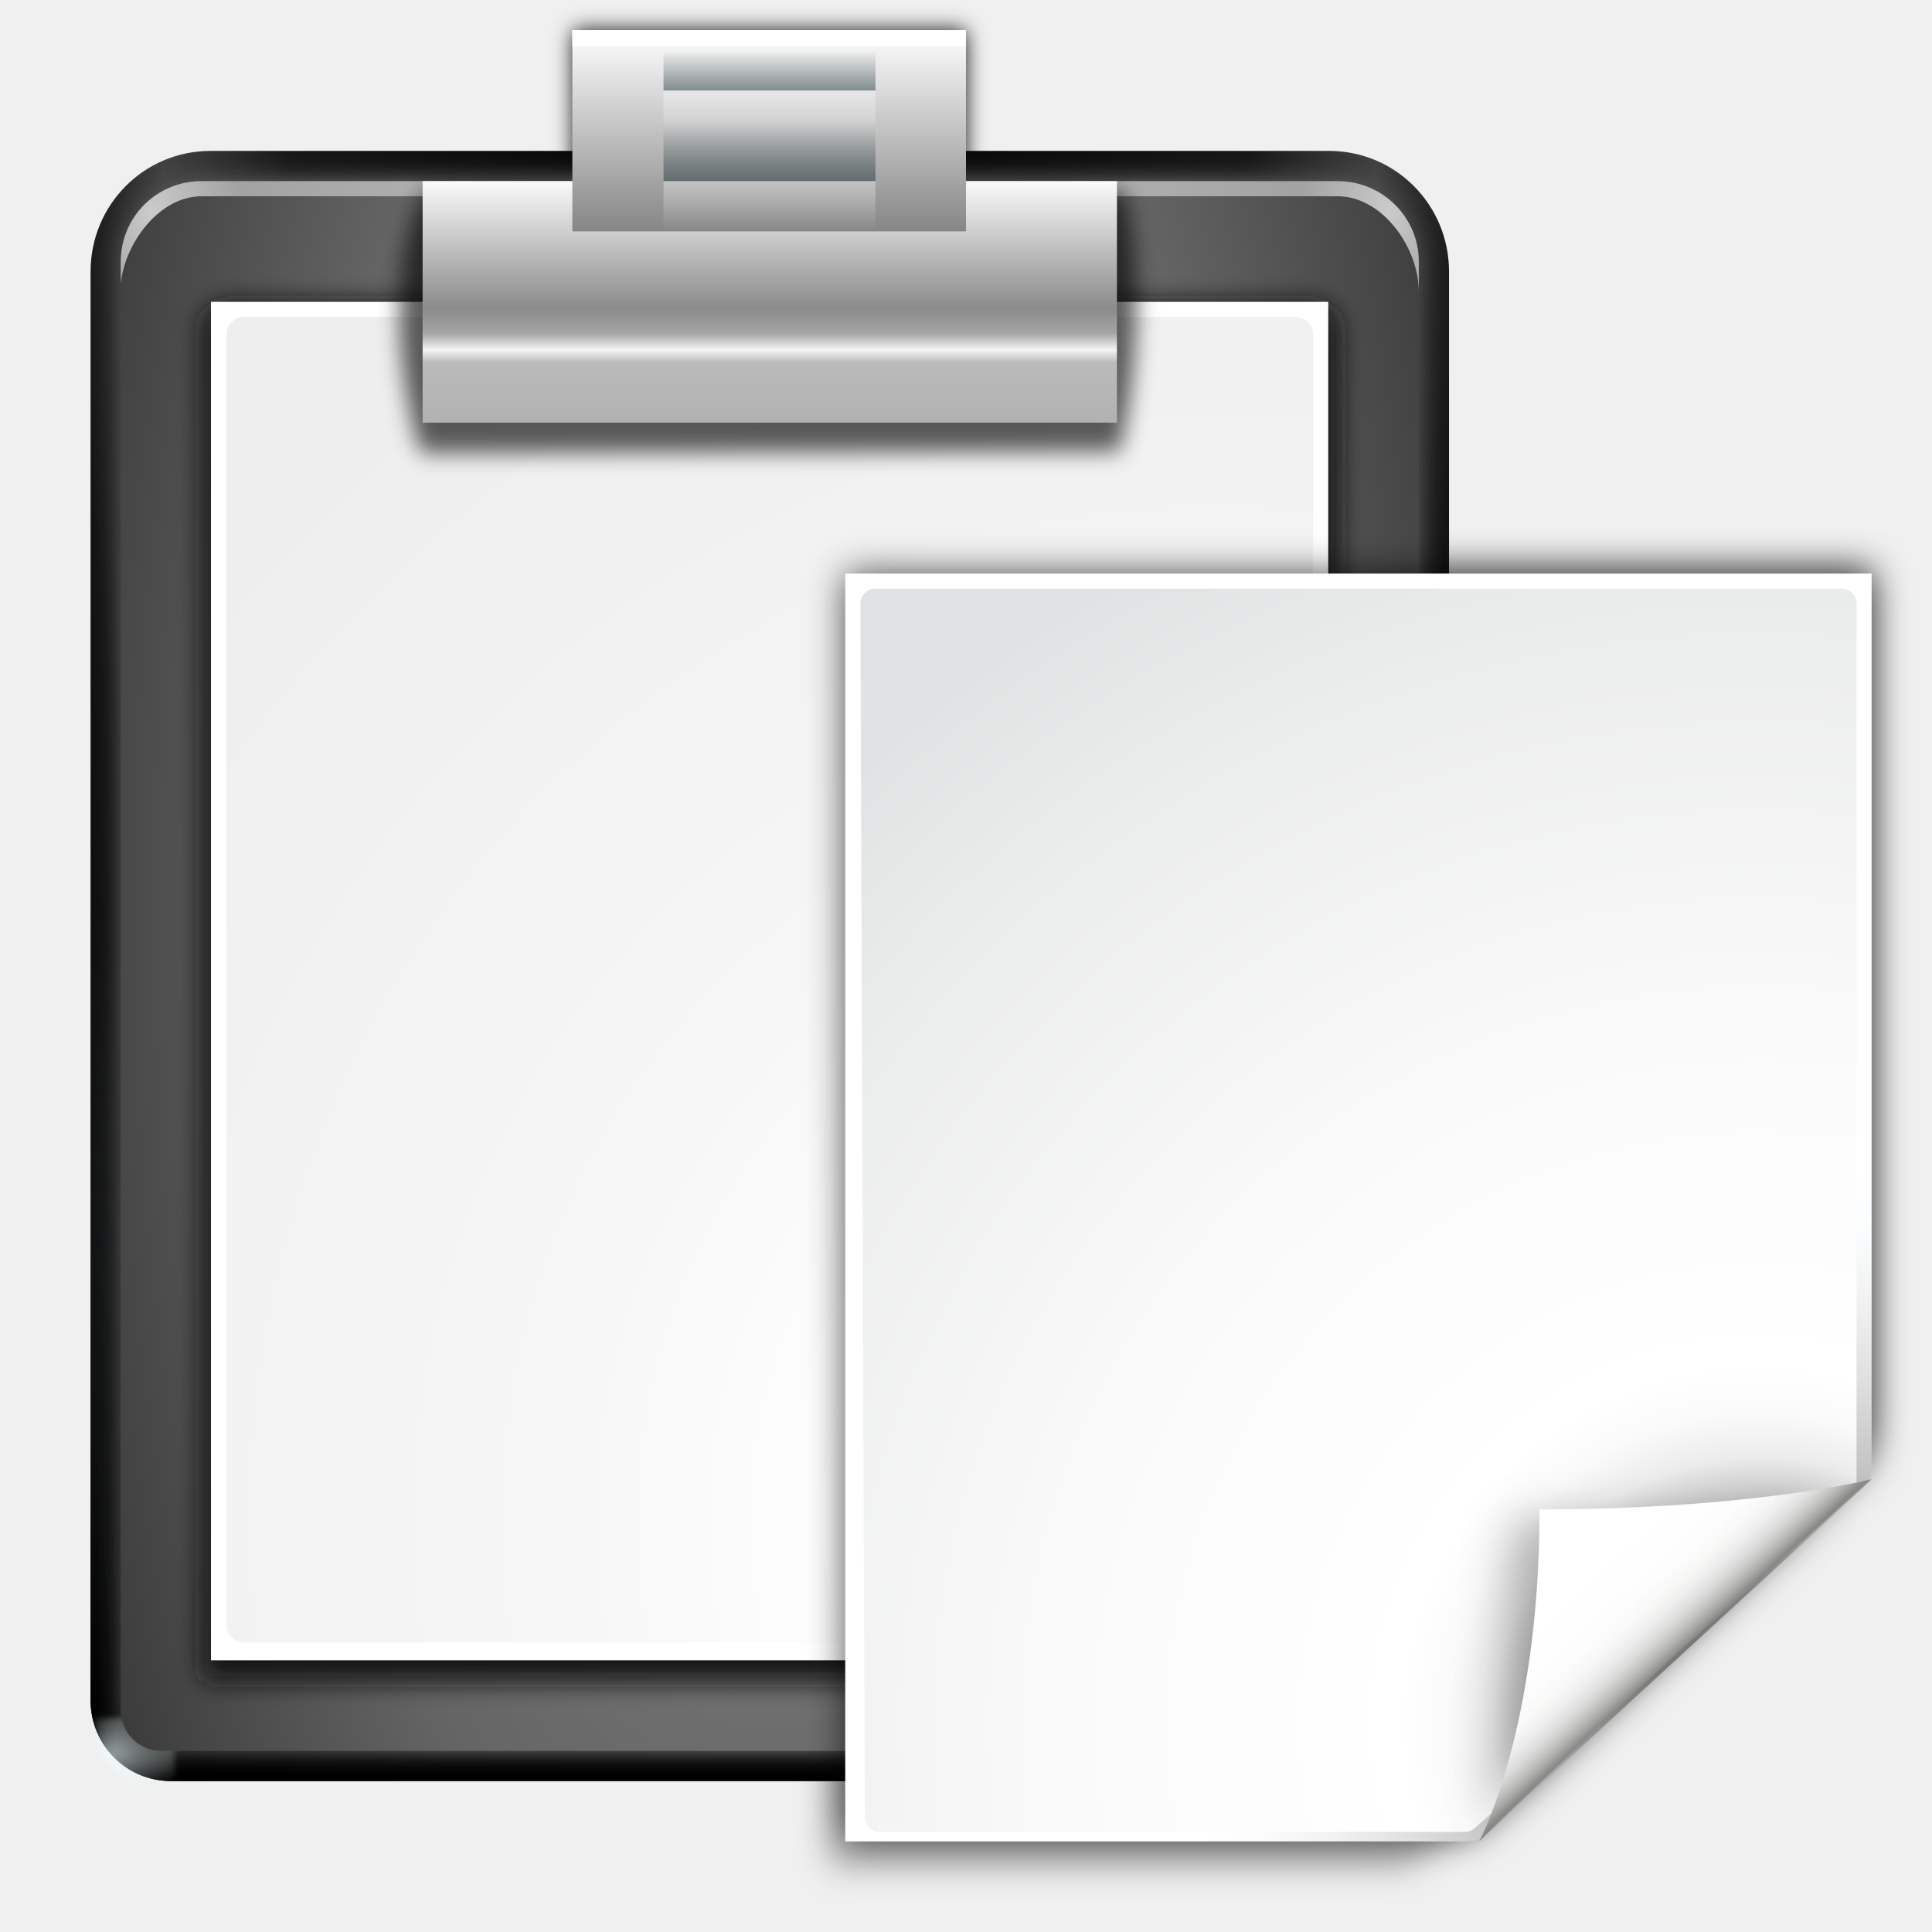
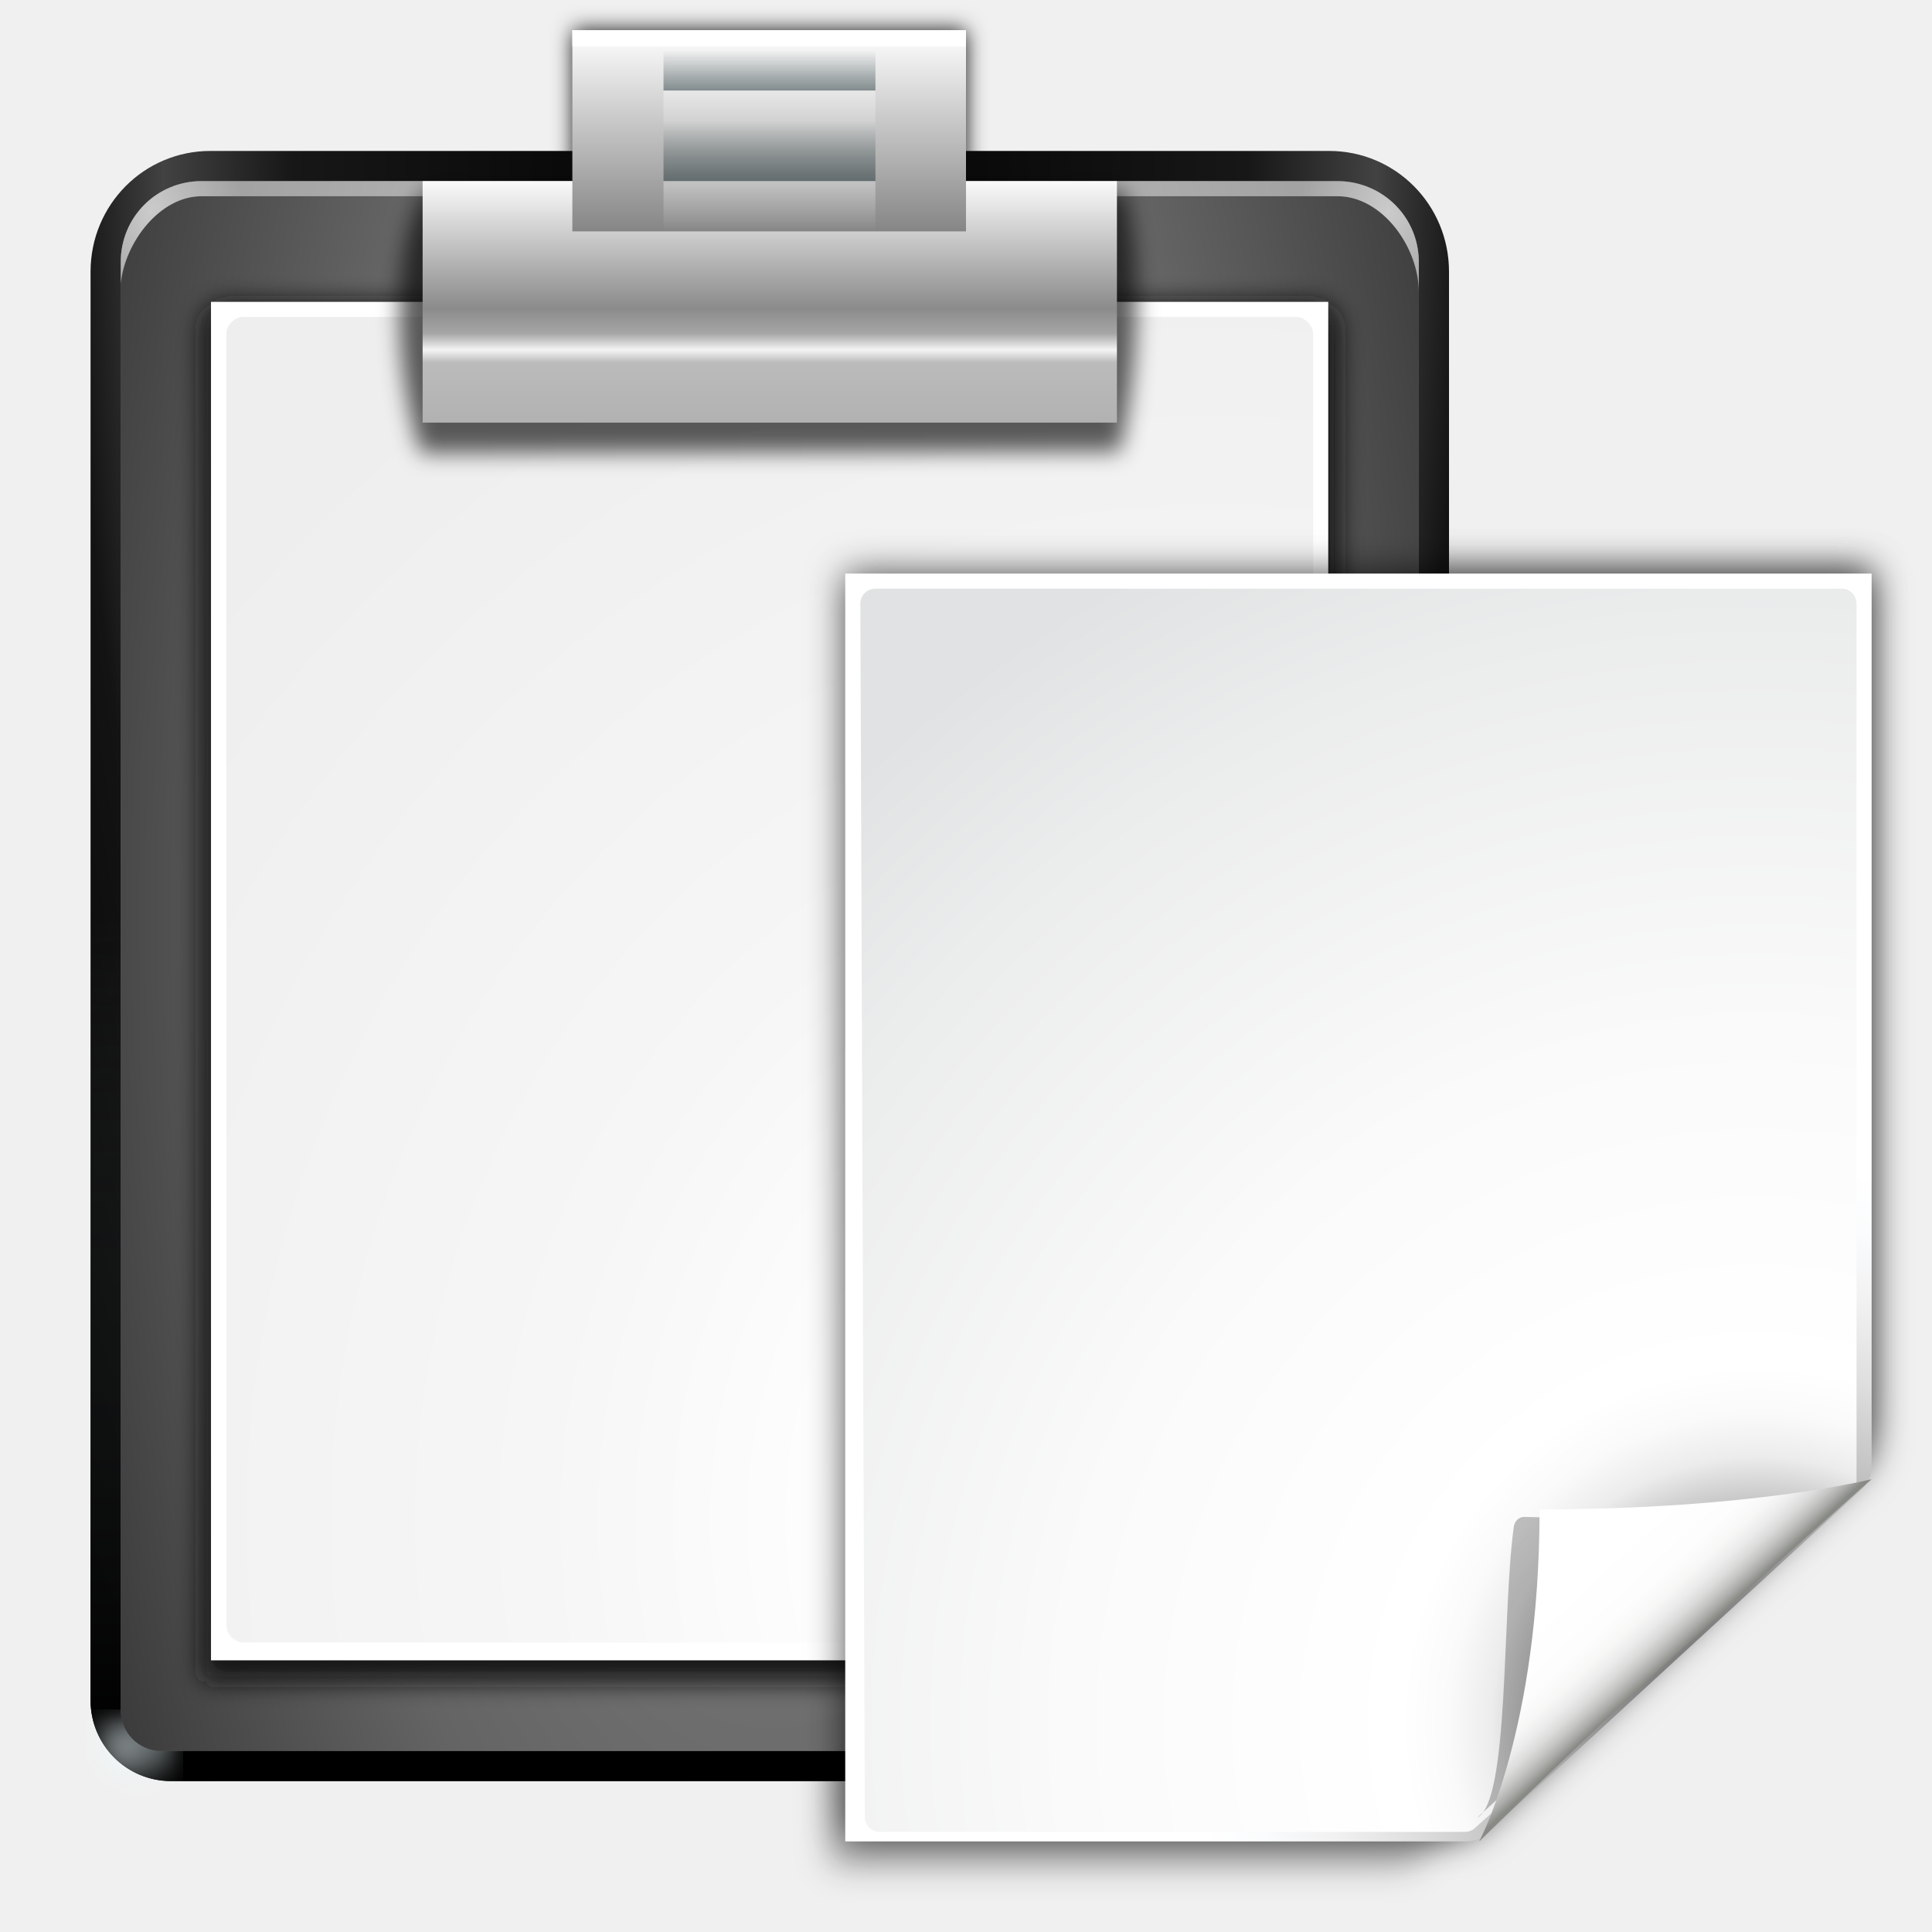
- <svg xmlns="http://www.w3.org/2000/svg" xmlns:xlink="http://www.w3.org/1999/xlink" height="128" style="" width="128">
-   <linearGradient id="a" gradientUnits="userSpaceOnUse" style="">
+ <svg xmlns="http://www.w3.org/2000/svg" xmlns:xlink="http://www.w3.org/1999/xlink" width="128" height="128">
+   <linearGradient id="b" gradientUnits="userSpaceOnUse">
    <stop offset="0" style="stop-color:#fff" />
    <stop offset="1" style="stop-color:#fff;stop-opacity:0" />
  </linearGradient>
-   <linearGradient id="b" gradientUnits="userSpaceOnUse" style="">
+   <linearGradient id="a" gradientUnits="userSpaceOnUse">
    <stop offset="0" style="stop-color:#00181d" />
    <stop offset="1" style="stop-color:#00181d;stop-opacity:0" />
  </linearGradient>
-   <radialGradient cx="71.308" cy="48.152" gradientTransform="matrix(1 0 0 .7462986 0 12.21619)" r="23.753" style="">
-     <stop offset="0" style="stop-color:#c8e1ff" />
-     <stop offset="1" style="stop-color:#fff" />
-   </radialGradient>
-   <filter id="c" style="">
-     <feGaussianBlur stdDeviation=".784" style="" />
+   <filter id="j">
+     <feGaussianBlur stdDeviation=".784" />
  </filter>
-   <linearGradient id="d" gradientTransform="matrix(.9913815 0 0 .9927025 -9.793338 -3.827442)" gradientUnits="userSpaceOnUse" style="" x1="97.642" x2="91.003" y1="107.118" y2="99.659">
+   <linearGradient id="k" x1="97.642" x2="91.003" y1="107.118" y2="99.659" gradientTransform="matrix(.99138 0 0 .9927 -9.793 -3.827)" gradientUnits="userSpaceOnUse">
    <stop offset="0" style="stop-color:#8c8c8c" />
    <stop offset=".25" style="stop-color:#a8a8a8" />
    <stop offset=".5" style="stop-color:#c5c5c5" />
    <stop offset=".75" style="stop-color:#e2e2e2" />
    <stop offset="1" style="stop-color:#fff" />
  </linearGradient>
-   <linearGradient id="e" gradientTransform="matrix(.9583573 0 0 1.000025 -7.77778 -4.0032)" gradientUnits="userSpaceOnUse" style="" x1="80.524" x2="80.524" y1="15.676" y2="32.142">
+   <linearGradient id="n" x1="80.524" x2="80.524" y1="15.676" y2="32.142" gradientTransform="matrix(.95836 0 0 1.00002 -7.778 -4.003)" gradientUnits="userSpaceOnUse">
    <stop offset="0" style="stop-color:#fff" />
    <stop offset=".533" style="stop-color:#8b8b8b" />
    <stop offset=".632" style="stop-color:#a5a5a5" />
    <stop offset=".699" style="stop-color:#f4f4f4" />
    <stop offset=".75" style="stop-color:#bbb" />
    <stop offset="1" style="stop-color:#b1b1b1" />
  </linearGradient>
-   <filter id="f" height="1.227" style="" width="1.076" x="-.038" y="-.114">
-     <feGaussianBlur stdDeviation=".758" style="" />
+   <filter id="m" width="1.076" height="1.227" x="-.038" y="-.114">
+     <feGaussianBlur stdDeviation=".758" />
  </filter>
-   <radialGradient id="g" cx="61.332" cy="49.168" gradientTransform="matrix(1.201255 0 0 2.895425 -22.67534 -132.3718)" gradientUnits="userSpaceOnUse" r="50.665" style="">
-     <stop offset="0" style="" />
+   <radialGradient id="e" cx="61.332" cy="49.168" r="50.665" gradientTransform="matrix(1.20126 0 0 2.89543 -22.675 -132.372)" gradientUnits="userSpaceOnUse">
+     <stop offset="0" />
    <stop offset=".52" style="stop-color:#171717" />
    <stop offset=".66" style="stop-color:#424242" />
    <stop offset=".757" style="stop-color:#131313" />
-     <stop offset="1" style="" />
+     <stop offset="1" />
  </radialGradient>
-   <radialGradient id="h" cx="61.332" cy="66.668" gradientTransform="matrix(1.746869 0 0 4.137027 -56.13994 -215.5002)" gradientUnits="userSpaceOnUse" r="50.665" style="">
+   <radialGradient id="i" cx="61.332" cy="66.668" r="50.665" gradientTransform="matrix(1.74687 0 0 4.13703 -56.14 -215.5)" gradientUnits="userSpaceOnUse">
    <stop offset="0" style="stop-color:#878787" />
    <stop offset=".355" style="stop-color:#646464" />
    <stop offset=".619" style="stop-color:#2d2d2d" />
    <stop offset=".757" style="stop-color:#232323" />
    <stop offset="1" style="stop-color:#1f1f1f" />
  </radialGradient>
-   <linearGradient id="i" gradientUnits="userSpaceOnUse" style="" x1="72.204" x2="72.204" y1="114.943" y2="60.62">
-     <stop offset="0" style="" />
+   <linearGradient id="f" x1="72.204" x2="72.204" y1="114.943" y2="60.62" gradientUnits="userSpaceOnUse">
+     <stop offset="0" />
    <stop offset="1" style="stop-color:#343839;stop-opacity:0" />
  </linearGradient>
-   <filter id="j" style="">
-     <feGaussianBlur stdDeviation=".202" style="" />
-   </filter>
-   <radialGradient id="k" cx="106.664" cy="117.334" fy="121.105" gradientTransform="matrix(.359404 -.6089576 1.206368 .7119929 -73.21897 98.74676)" gradientUnits="userSpaceOnUse" r="5.333" style="">
+   <radialGradient id="g" cx="106.664" cy="117.334" r="5.333" fy="121.105" gradientTransform="matrix(.3594 -.60896 1.20637 .712 -73.219 98.747)" gradientUnits="userSpaceOnUse">
    <stop offset="0" style="stop-color:#eefcff" />
    <stop offset="1" style="stop-color:#eefcff;stop-opacity:0" />
  </radialGradient>
-   <linearGradient id="l" gradientTransform="matrix(.9780174 0 0 1.248731 -9.003229 -25.32659)" gradientUnits="userSpaceOnUse" style="" x1="74.644" x2="74.644" y1="18.682" y2="3.734">
+   <linearGradient id="o" x1="74.644" x2="74.644" y1="18.682" y2="3.734" gradientTransform="matrix(.97802 0 0 1.24873 -9.003 -25.327)" gradientUnits="userSpaceOnUse">
    <stop offset="0" style="stop-color:#fff" />
    <stop offset="1" style="stop-color:#555" />
  </linearGradient>
-   <radialGradient id="m" cx="91.455" cy="103.261" gradientTransform="matrix(2.393492 0 0 2.501397 -138.3066 -157.6935)" gradientUnits="userSpaceOnUse" r="37.362" style="">
+   <radialGradient id="l" cx="91.455" cy="103.261" r="37.362" gradientTransform="matrix(2.3935 0 0 2.5014 -138.307 -157.694)" gradientUnits="userSpaceOnUse">
    <stop offset="0" style="stop-color:#ededed" />
    <stop offset=".25" style="stop-color:#fff" />
    <stop offset=".5" style="stop-color:#f6f6f6" />
    <stop offset="1" style="stop-color:#eee" />
  </radialGradient>
-   <linearGradient id="n" gradientTransform="matrix(.8776095 0 0 1 -2.846064 -2.003)" style="" x1="64.45" x2="64.45" xlink:href="#b" y1="7.978" y2="5.334" />
-   <linearGradient id="o" gradientTransform="matrix(.8776095 0 0 1.499962 -2.846065 -6.004196)" style="" x1="69.332" x2="69.332" xlink:href="#a" y1="7.586" y2="10.675" />
-   <linearGradient id="p" gradientTransform="matrix(.8776095 0 0 1.500037 -2.846065 -.004802)" style="" x1="64.45" x2="64.45" xlink:href="#b" y1="7.978" y2="5.334" />
-   <linearGradient id="q" gradientTransform="matrix(.8776095 0 0 1.237456 -2.846065 2.096633)" style="" x1="69.332" x2="69.332" xlink:href="#a" y1="7.586" y2="10.675" />
-   <linearGradient id="r" gradientUnits="userSpaceOnUse" style="" x1="85.22" x2="61.336" y1="93.22" y2="69.336">
-     <stop offset="0" style="" />
+   <linearGradient xlink:href="#a" id="p" x1="64.45" x2="64.45" y1="7.978" y2="5.334" gradientTransform="matrix(.8776 0 0 1 -2.846 -2.003)" />
+   <linearGradient xlink:href="#b" id="q" x1="69.332" x2="69.332" y1="7.586" y2="10.675" gradientTransform="matrix(.8776 0 0 1.49996 -2.846 -6.004)" />
+   <linearGradient xlink:href="#a" id="r" x1="64.45" x2="64.45" y1="7.978" y2="5.334" gradientTransform="matrix(.8776 0 0 1.50004 -2.846 -.005)" />
+   <linearGradient xlink:href="#b" id="s" x1="69.332" x2="69.332" y1="7.586" y2="10.675" gradientTransform="matrix(.8776 0 0 1.23746 -2.846 2.097)" />
+   <linearGradient id="w" x1="85.22" x2="61.336" y1="93.22" y2="69.336" gradientUnits="userSpaceOnUse">
+     <stop offset="0" />
    <stop offset="1" style="stop-color:#393b38" />
  </linearGradient>
-   <linearGradient id="s" gradientUnits="userSpaceOnUse" style="" x1="95.151" x2="86.76" y1="104.853" y2="96.461">
+   <linearGradient id="x" x1="95.151" x2="86.76" y1="104.853" y2="96.461" gradientUnits="userSpaceOnUse">
    <stop offset="0" style="stop-color:#888a85" />
    <stop offset=".007" style="stop-color:#8c8e89" />
    <stop offset=".067" style="stop-color:#abaca9" />
    <stop offset=".135" style="stop-color:#c5c6c4" />
    <stop offset=".211" style="stop-color:#dbdbda" />
    <stop offset=".301" style="stop-color:#ebebeb" />
    <stop offset=".412" style="stop-color:#f7f7f6" />
    <stop offset=".568" style="stop-color:#fdfdfd" />
    <stop offset="1" style="stop-color:#fff" />
  </linearGradient>
-   <radialGradient id="t" cx="102" cy="112.305" gradientTransform="matrix(.6216928 0 0 .621128 53.04303 44.33765)" gradientUnits="userSpaceOnUse" r="139.559" style="">
+   <radialGradient id="v" cx="102" cy="112.305" r="139.559" gradientTransform="matrix(.6217 0 0 .62113 53.043 44.338)" gradientUnits="userSpaceOnUse">
    <stop offset="0" style="stop-color:#535557" />
    <stop offset=".114" style="stop-color:#898a8c" />
    <stop offset=".203" style="stop-color:#ececec" />
    <stop offset=".236" style="stop-color:#fafafa" />
    <stop offset=".272" style="stop-color:#fff" />
    <stop offset=".531" style="stop-color:#fafafa" />
    <stop offset=".845" style="stop-color:#ebecec" />
    <stop offset="1" style="stop-color:#e1e2e3" />
  </radialGradient>
-   <radialGradient id="u" cx="116.999" cy="114.972" gradientUnits="userSpaceOnUse" r="139.559" style="">
-     <stop offset="0" style="" />
+   <radialGradient id="u" cx="116.999" cy="114.972" r="139.559" gradientUnits="userSpaceOnUse">
+     <stop offset="0" />
    <stop offset=".015" style="stop-color:#515151" />
    <stop offset=".056" style="stop-color:#7f7f7f" />
    <stop offset=".096" style="stop-color:#a6a6a6" />
    <stop offset=".136" style="stop-color:#c5c5c5" />
    <stop offset=".174" style="stop-color:#dfdfdf" />
    <stop offset=".21" style="stop-color:#f1f1f1" />
    <stop offset=".243" style="stop-color:#fafcfd" />
    <stop offset=".272" style="stop-color:#fff" />
  </radialGradient>
-   <filter id="v" style="color-interpolation-filters:sRGB">
-     <feGaussianBlur stdDeviation="1.039" style="" />
+   <filter id="c" style="color-interpolation-filters:sRGB">
+     <feGaussianBlur stdDeviation="1.039" />
  </filter>
-   <filter id="w" style="">
-     <feGaussianBlur stdDeviation="1.184" style="" />
+   <filter id="t">
+     <feGaussianBlur stdDeviation="1.184" />
  </filter>
-   <filter id="x" height="1.252" style="" width="1.126" x="-.063" y="-.126">
-     <feGaussianBlur stdDeviation=".7" style="" />
+   <filter id="d" width="1.126" height="1.252" x="-.063" y="-.126">
+     <feGaussianBlur stdDeviation=".7" />
  </filter>
-   <filter id="y" height="1.312" style="" width="1.312" x="-.156" y="-.156">
-     <feGaussianBlur stdDeviation="2.131" style="" />
-   </filter>
-   <filter id="z" style="">
-     <feGaussianBlur stdDeviation=".77" style="" />
-   </filter>
-   <radialGradient id="A" cx="61.332" cy="66.668" gradientTransform="matrix(1.746869 0 0 4.137027 -56.13994 -215.5002)" gradientUnits="userSpaceOnUse" r="50.665" style="">
+   <radialGradient id="h" cx="61.332" cy="66.668" r="50.665" gradientTransform="matrix(1.74687 0 0 4.13703 -56.14 -215.5)" gradientUnits="userSpaceOnUse">
    <stop offset="0" style="stop-color:#9b9b9b" />
    <stop offset=".355" style="stop-color:#7c7c7c" />
    <stop offset=".619" style="stop-color:#3f3f3f" />
    <stop offset=".757" style="stop-color:#4d4d4d" />
    <stop offset="1" style="stop-color:#696969" />
  </radialGradient>
-   <radialGradient id="B" cx="92" cy="-3.907" gradientTransform="matrix(.1395349 0 0 .1860465 79.16279 14.72686)" r="43" style="" xlink:href="#a" />
-   <radialGradient id="C" cx="-495.667" cy="-3.907" gradientTransform="matrix(.1395349 0 0 .1860465 79.16279 14.72686)" r="43" style="" xlink:href="#a" />
-   <path d="m46.04 36.68 1.921 83.354h36.171c.53 0 1.039-.211 1.414-.586l28.067-27.035c.375-.375.586-.884.586-1.414v-54.319z" style="opacity:.307;filter:url(#v)" transform="matrix(1.041667 0 0 1.035714 5.04027 -.654731)" />
-   <path d="m37.978 1.997h26.666v13.333h-26.666z" style="fill-rule:evenodd;opacity:.923;filter:url(#x)" transform="matrix(.9758458 0 0 1 .917331 0)" />
-   <text style="" x="328.375" y="213.477">
-     <tspan style="fill:#555" x="328.375" y="230.277" />
-   </text>
-   <text style="" x="33.935" y="144.544">
-     <tspan style="fill:#555" x="33.935" y="161.344" />
-   </text>
-   <path d="m13.941 9.999c-4.399 0-7.941 3.568-7.941 8.001v45.316l0 46.684v2.656c0 2.955 2.372 5.344 5.305 5.344h2.637 74.118 2.637c2.933 0 5.305-2.389 5.305-5.344v-2.656l-0-46.684v-45.316c0-4.432-3.542-8.001-7.941-8.001z" style="fill:url(#g)" />
-   <path d="m14 43.007c-4.432 0-8 3.568-8 8v12.312 46.68 2.656c0 2.955 2.389 5.344 5.344 5.344h2.656 74.664 2.656c2.955 0 5.344-2.389 5.344-5.344v-2.656-46.68-12.312c0-4.432-3.568-8-8-8z" style="fill:url(#i)" />
-   <path d="m111.997 117.334a5.333 5.333 0 0 1 -5.333 5.333v-5.333z" style="opacity:.633;fill:url(#k);filter:url(#j)" transform="matrix(-1 0 0 1 118.2302 -3.536403)" />
-   <path d="m13.354 12c-2.978 0-5.354 2.404-5.354 5.378v40.255 52.989 2.673c0 1.487 1.188 2.705 2.677 2.705h2.677 75.258 2.677c1.489 0 2.708-1.218 2.708-2.705v-2.673-52.989-40.255c0-2.973-2.408-5.378-5.385-5.378z" style="fill:url(#A);filter:url(#z)" />
-   <path d="m13.354 12c-2.978 0-5.354 2.404-5.354 5.378v40.255 52.989 2.673c0 1.487 1.188 2.705 2.677 2.705h2.677 75.258 2.677c1.489 0 2.708-1.218 2.708-2.705v-2.673-52.989-40.255c0-2.973-2.408-5.378-5.385-5.378z" style="fill:url(#h)" />
-   <path d="m15.088 19h71.988c.972 0 1.754.782 1.754 1.754v67.415c-.448 6.239-1.18 13.612-2.2 18.706 0 .972-.782 1.754-1.754 1.754-4.271 1.104-10.012.614-15.403.8h-55.386c-.972 0-.753-.782-.753-1.754v-86.921c0-.972.782-1.754 1.754-1.754z" style="fill:#191919;filter:url(#c)" transform="matrix(.9989829 0 0 1.010934 .012544 .792651)" />
-   <path d="m13.979 20h74.021v69.857c0 5.388-2.814 14.526-3.568 16.641-1.276.927-10.741 3.501-16.03 3.501h-54.423z" style="fill:url(#d)" />
-   <path d="m16.017 21.002c-.556.057-1.025.586-1.017 1.15v85.519c-.004.603.542 1.154 1.141 1.15h53.501c.01 0.0.021 0.0.031 0 5.789-.135 11.753-1.926 13.905-2.921.259-.114.473-.329.586-.59.224-.555.429-1.381.709-2.579.28-1.198.594-2.698.894-4.319.601-3.241 1.166-6.949 1.233-9.725 0-.01 0-.021 0-.031v-66.503c0-.603-.542-1.154-1.141-1.15h-69.718c-.041-.002-.082-.002-.123-0z" style="fill:url(#m)" />
-   <path d="m13.355 12c-2.978 0-5.355 2.389-5.355 5.344v1.438c.272-2.697 2.563-5.781 5.355-5.781h75.258c2.978 0 5.387 3.389 5.387 6.344v-2c0-2.955-2.408-5.344-5.387-5.344z" style="fill:#fff;opacity:.475" />
-   <path d="m27.332 12.666h48.999c1.257 4.579 1.145 11.699-.3 17.9l-48.999.1c-1.771-5.776-2.228-13.298.3-18z" style="fill-opacity:.636;filter:url(#f)" transform="matrix(.9452241 0 0 .9629992 2.315349 .468667)" />
-   <path d="m28 12h46v16h-46z" style="fill:url(#e)" />
-   <path d="m37.92-15.33h26.08v13.333h-26.08z" style="fill:url(#l)" transform="scale(1 -1)" />
-   <path d="m43.959 3.333h14.041v2.667h-14.041z" style="opacity:.401;fill:url(#n)" />
-   <path d="m43.959 6h14.041v4h-14.041z" style="opacity:.401;fill:url(#o)" />
-   <path d="m43.959 8h14.041v4h-14.041z" style="opacity:.401;fill:url(#p)" />
-   <path d="m43.959 12h14.041v3.3h-14.041z" style="opacity:.401;fill:url(#q)" />
-   <path d="m48.921 37.322v80.782l38.9-0c.53 0 1.039-.211 1.414-.586l24.38-23.076c.375-.375.586-.884.586-1.414v-55.705z" style="opacity:.702;filter:url(#w)" transform="matrix(1.041667 0 0 1.035714 5.04027 -.654731)" />
-   <path d="m55.999 38v84h41.173c.53 0 1.039-.211 1.414-.586l24.828-22.828c.375-.375.586-.884.586-1.414v-59.172z" style="fill:url(#u)" />
-   <path d="m57.983 39.002c-.541 0-.983.441-.983.982l.297 80.401c0 .542.441.982.983.982h38.777c.258 0 .512-.104.695-.288l24.96-22.231c.184-.184.288-.436.288-.694v-58.172c0-.541-.44-.982-.983-.982z" style="fill:url(#t)" />
-   <g style="" transform="matrix(.7070237 0 0 .6514356 42.30887 42.63813)">
-     <path d="m111.414 86.586c-4.86 3.2-19.139 2.45-28.402 2.236-.553-.013-.93.452-1 1-1.132 8.863-.379 27.889-3.426 29.592z" style="opacity:.254;fill:url(#r);filter:url(#y)" />
-     <path d="m78.768 121.826s10.613-11.204 16.383-16.973c5.769-5.769 20.391-19.869 20.391-19.869s-11.171 3.07-31.116 3.07c0 22.361-5.658 33.772-5.658 33.772z" style="fill:url(#s)" />
+   <radialGradient xlink:href="#b" id="y" cx="92" cy="-3.907" r="43" gradientTransform="matrix(.13953 0 0 .18605 79.163 14.727)" />
+   <radialGradient xlink:href="#b" id="z" cx="-495.667" cy="-3.907" r="43" gradientTransform="matrix(.13953 0 0 .18605 79.163 14.727)" />
+   <path d="m46.04 36.68 1.921 83.354h36.172a2 2 0 0 0 1.414-.586l28.067-27.034A2 2 0 0 0 114.2 91V36.68z" style="opacity:.307;filter:url(#c)" transform="matrix(1.04167 0 0 1.03571 5.04 -.655)" />
+   <path d="M37.978 1.997h26.666V15.33H37.978z" style="fill-rule:evenodd;opacity:.923;filter:url(#d)" transform="matrix(.97585 0 0 1 .917 0)" />
+   <text x="328.375" y="213.477" />
+   <text x="33.935" y="144.544" />
+   <path d="M13.941 10C9.541 10 6 13.567 6 18V112.656C6 115.61 8.37 118 11.304 118h79.392c2.933 0 5.304-2.39 5.304-5.344V18c0-4.432-3.542-8-7.941-8z" style="fill:url(#e)" />
+   <path d="M14 43.007c-4.432 0-8 3.568-8 8v61.649A5.34 5.34 0 0 0 11.343 118H91.32a5.34 5.34 0 0 0 5.344-5.344V51.007c0-4.432-3.568-8-8-8z" style="fill:url(#f)" />
+   <path d="M111.997 117.334a5.333 5.333 0 0 1-5.333 5.333v-5.333z" style="opacity:.633;fill:url(#g);filter:url(#j)" transform="matrix(-1 0 0 1 118.23 -3.536)" />
+   <path d="M13.354 12A5.35 5.35 0 0 0 8 17.378v95.917C8 114.782 9.188 116 10.677 116H91.289a2.716 2.716 0 0 0 2.708-2.705V17.378A5.377 5.377 0 0 0 88.612 12z" style="fill:url(#h);filter:url(#z)" />
+   <path d="M13.354 12A5.35 5.35 0 0 0 8 17.378v95.917C8 114.782 9.188 116 10.677 116H91.289a2.716 2.716 0 0 0 2.708-2.705V17.378A5.377 5.377 0 0 0 88.612 12z" style="fill:url(#i)" />
+   <path d="M15.088 19h71.988a1.75 1.75 0 0 1 1.754 1.753v67.415c-.449 6.24-1.18 13.612-2.2 18.707a1.75 1.75 0 0 1-1.754 1.754c-4.271 1.104-10.012.614-15.403.8H14.087c-.972 0-.753-.783-.753-1.754V20.753A1.75 1.75 0 0 1 15.088 19z" style="fill:#191919;filter:url(#j)" transform="matrix(.99898 0 0 1.01093 .013 .793)" />
+   <path d="M13.979 20H88v69.857c0 5.388-2.814 14.527-3.568 16.642-1.276.927-10.74 3.501-16.03 3.501H13.979z" style="fill:url(#k)" />
+   <path d="M16.017 21.002c-.556.057-1.024.586-1.017 1.15v85.518c-.004.603.542 1.154 1.14 1.15h53.532c5.789-.136 11.753-1.927 13.906-2.92.259-.115.472-.33.585-.591.224-.555.43-1.382.71-2.58a98.17 98.17 0 0 0 .894-4.318c.6-3.24 1.165-6.948 1.233-9.725V22.15c0-.603-.542-1.154-1.14-1.15H16.14a1.103 1.103 0 0 0-.123 0z" style="fill:url(#l)" />
+   <path d="M13.355 12A5.334 5.334 0 0 0 8 17.344v1.437C8.272 16.084 10.563 13 13.355 13h75.258C91.592 13 94 16.39 94 19.344v-2C94 14.389 91.592 12 88.613 12z" style="fill:#fff;opacity:.475" />
+   <path d="M27.332 12.666h49c1.256 4.58 1.144 11.7-.3 17.9l-49 .1c-1.77-5.776-2.227-13.298.3-18z" style="fill-opacity:.636;filter:url(#m)" transform="matrix(.94522 0 0 .963 2.315 .469)" />
+   <path d="M28 12h46v16H28z" style="fill:url(#n)" />
+   <path d="M37.92-15.33H64v13.333H37.92z" style="fill:url(#o)" transform="scale(1 -1)" />
+   <path d="M43.959 3.333H58V6H43.959z" style="opacity:.401;fill:url(#p)" />
+   <path d="M43.959 6H58v4H43.959z" style="opacity:.401;fill:url(#q)" />
+   <path d="M43.959 8H58v4H43.959z" style="opacity:.401;fill:url(#r)" />
+   <path d="M43.959 12H58v3.3H43.959z" style="opacity:.401;fill:url(#s)" />
+   <path d="M48.921 37.322v80.782h38.9a2 2 0 0 0 1.414-.587l24.38-23.076a2 2 0 0 0 .586-1.414V37.322z" style="opacity:.702;filter:url(#t)" transform="matrix(1.04167 0 0 1.03571 5.04 -.655)" />
+   <path d="M55.999 38v84h41.173a2 2 0 0 0 1.414-.586l24.828-22.828a2 2 0 0 0 .586-1.414V38z" style="fill:url(#u)" />
+   <path d="M57.983 39.002a.984.984 0 0 0-.983.982l.297 80.401c0 .542.441.982.983.982h38.777a.986.986 0 0 0 .695-.288l24.96-22.231a.986.986 0 0 0 .288-.694V39.982a.983.983 0 0 0-.983-.982z" style="fill:url(#v)" />
+   <g>
+     <path d="M111.414 86.586c-4.86 3.2-19.139 2.45-28.402 2.236-.553-.013-.93.452-1 1-1.133 8.863-.38 27.89-3.426 29.592z" style="opacity:.254;fill:url(#w);filter:url(#y)" transform="matrix(.70702 0 0 .65144 42.309 42.638)" />
+     <path d="M78.768 121.826s10.614-11.204 16.383-16.973c5.77-5.77 20.391-19.869 20.391-19.869s-11.17 3.07-31.116 3.07c0 22.362-5.658 33.772-5.658 33.772z" style="fill:url(#x)" transform="matrix(.70702 0 0 .65144 42.309 42.638)" />
  </g>
-   <path d="m37.92 1.997h26.08v1.065h-26.08z" style="fill:#fff;fill-rule:evenodd" />
-   <path d="m13.355 12c-2.978 0-5.355 2.389-5.355 5.344v1.438c.272-2.697 2.563-5.781 5.355-5.781h75.258c2.978 0 5.387 3.389 5.387 6.344v-2c0-2.955-2.408-5.344-5.387-5.344z" style="opacity:.475;fill:url(#B)" />
-   <path d="m13.355 12c-2.978 0-5.355 2.389-5.355 5.344v1.438c.272-2.697 2.563-5.781 5.355-5.781h75.258c2.978 0 5.387 3.389 5.387 6.344v-2c0-2.955-2.408-5.344-5.387-5.344z" style="opacity:.475;fill:url(#C)" />
+   <path d="M37.92 1.997H64v1.065H37.92z" style="fill:#fff;fill-rule:evenodd" />
+   <path d="M13.355 12A5.334 5.334 0 0 0 8 17.344v1.437C8.272 16.084 10.563 13 13.355 13h75.258C91.592 13 94 16.39 94 19.344v-2C94 14.389 91.592 12 88.613 12z" style="opacity:.475;fill:url(#y)" />
+   <path d="M13.355 12A5.334 5.334 0 0 0 8 17.344v1.437C8.272 16.084 10.563 13 13.355 13h75.258C91.592 13 94 16.39 94 19.344v-2C94 14.389 91.592 12 88.613 12z" style="opacity:.475;fill:url(#z)" />
</svg>
